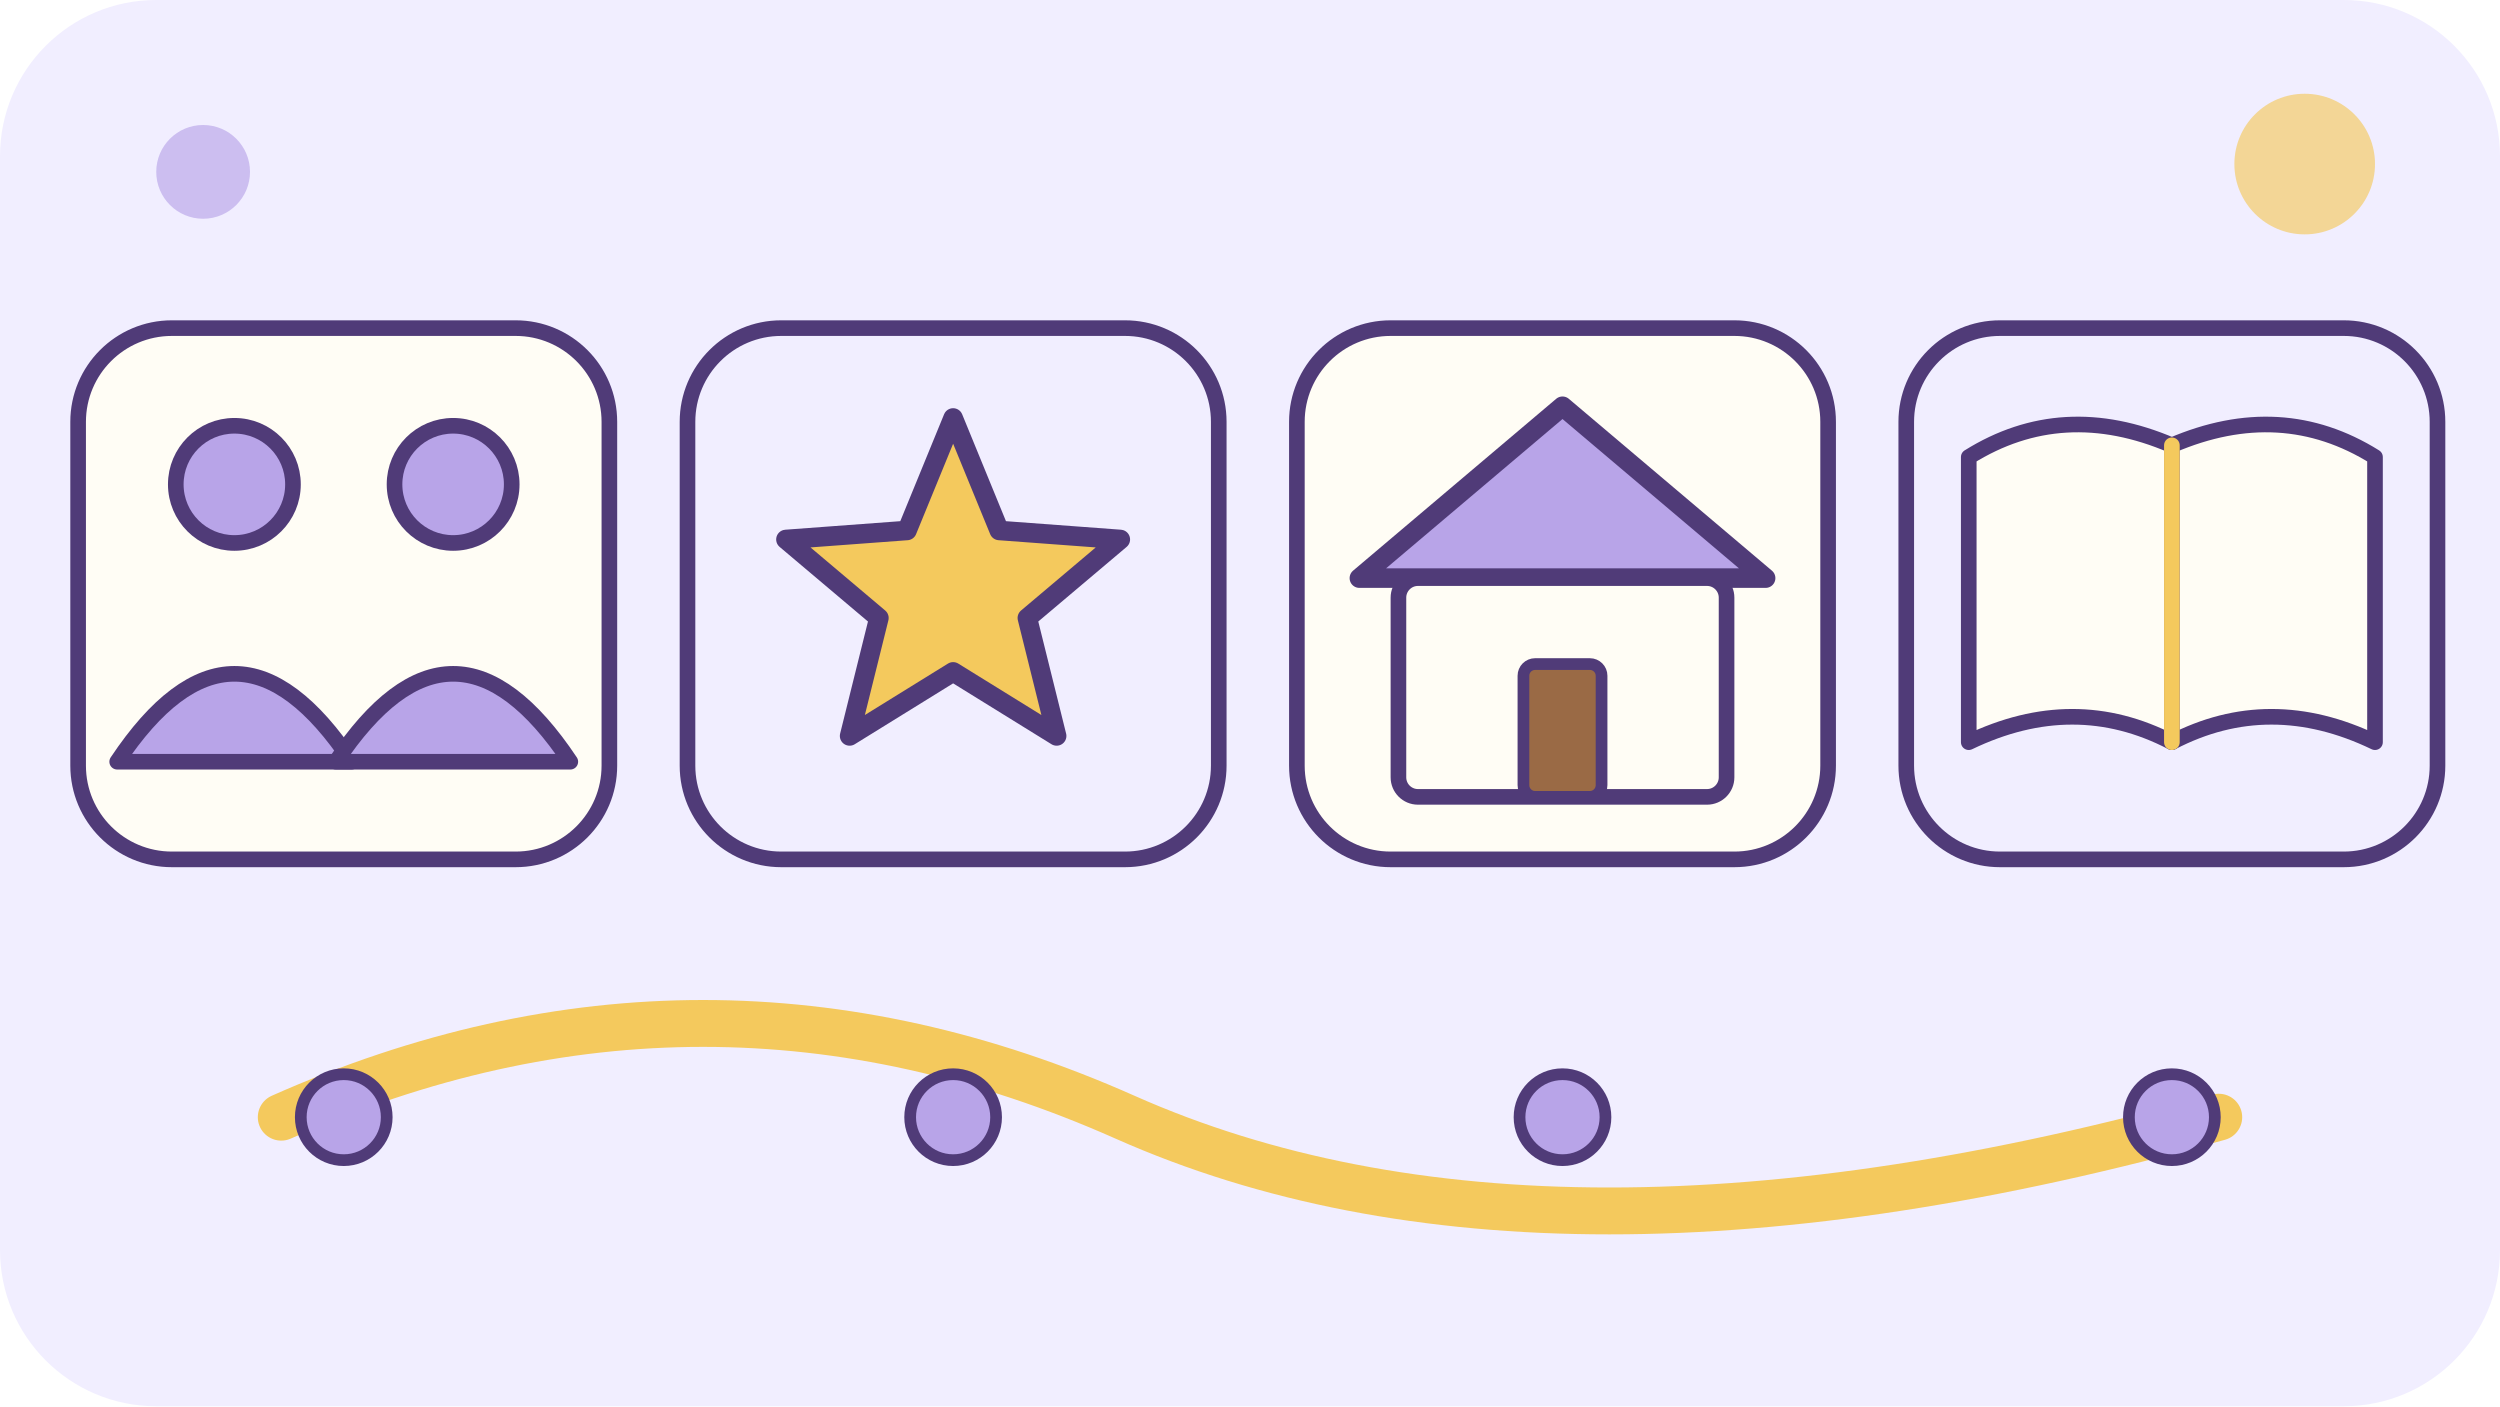
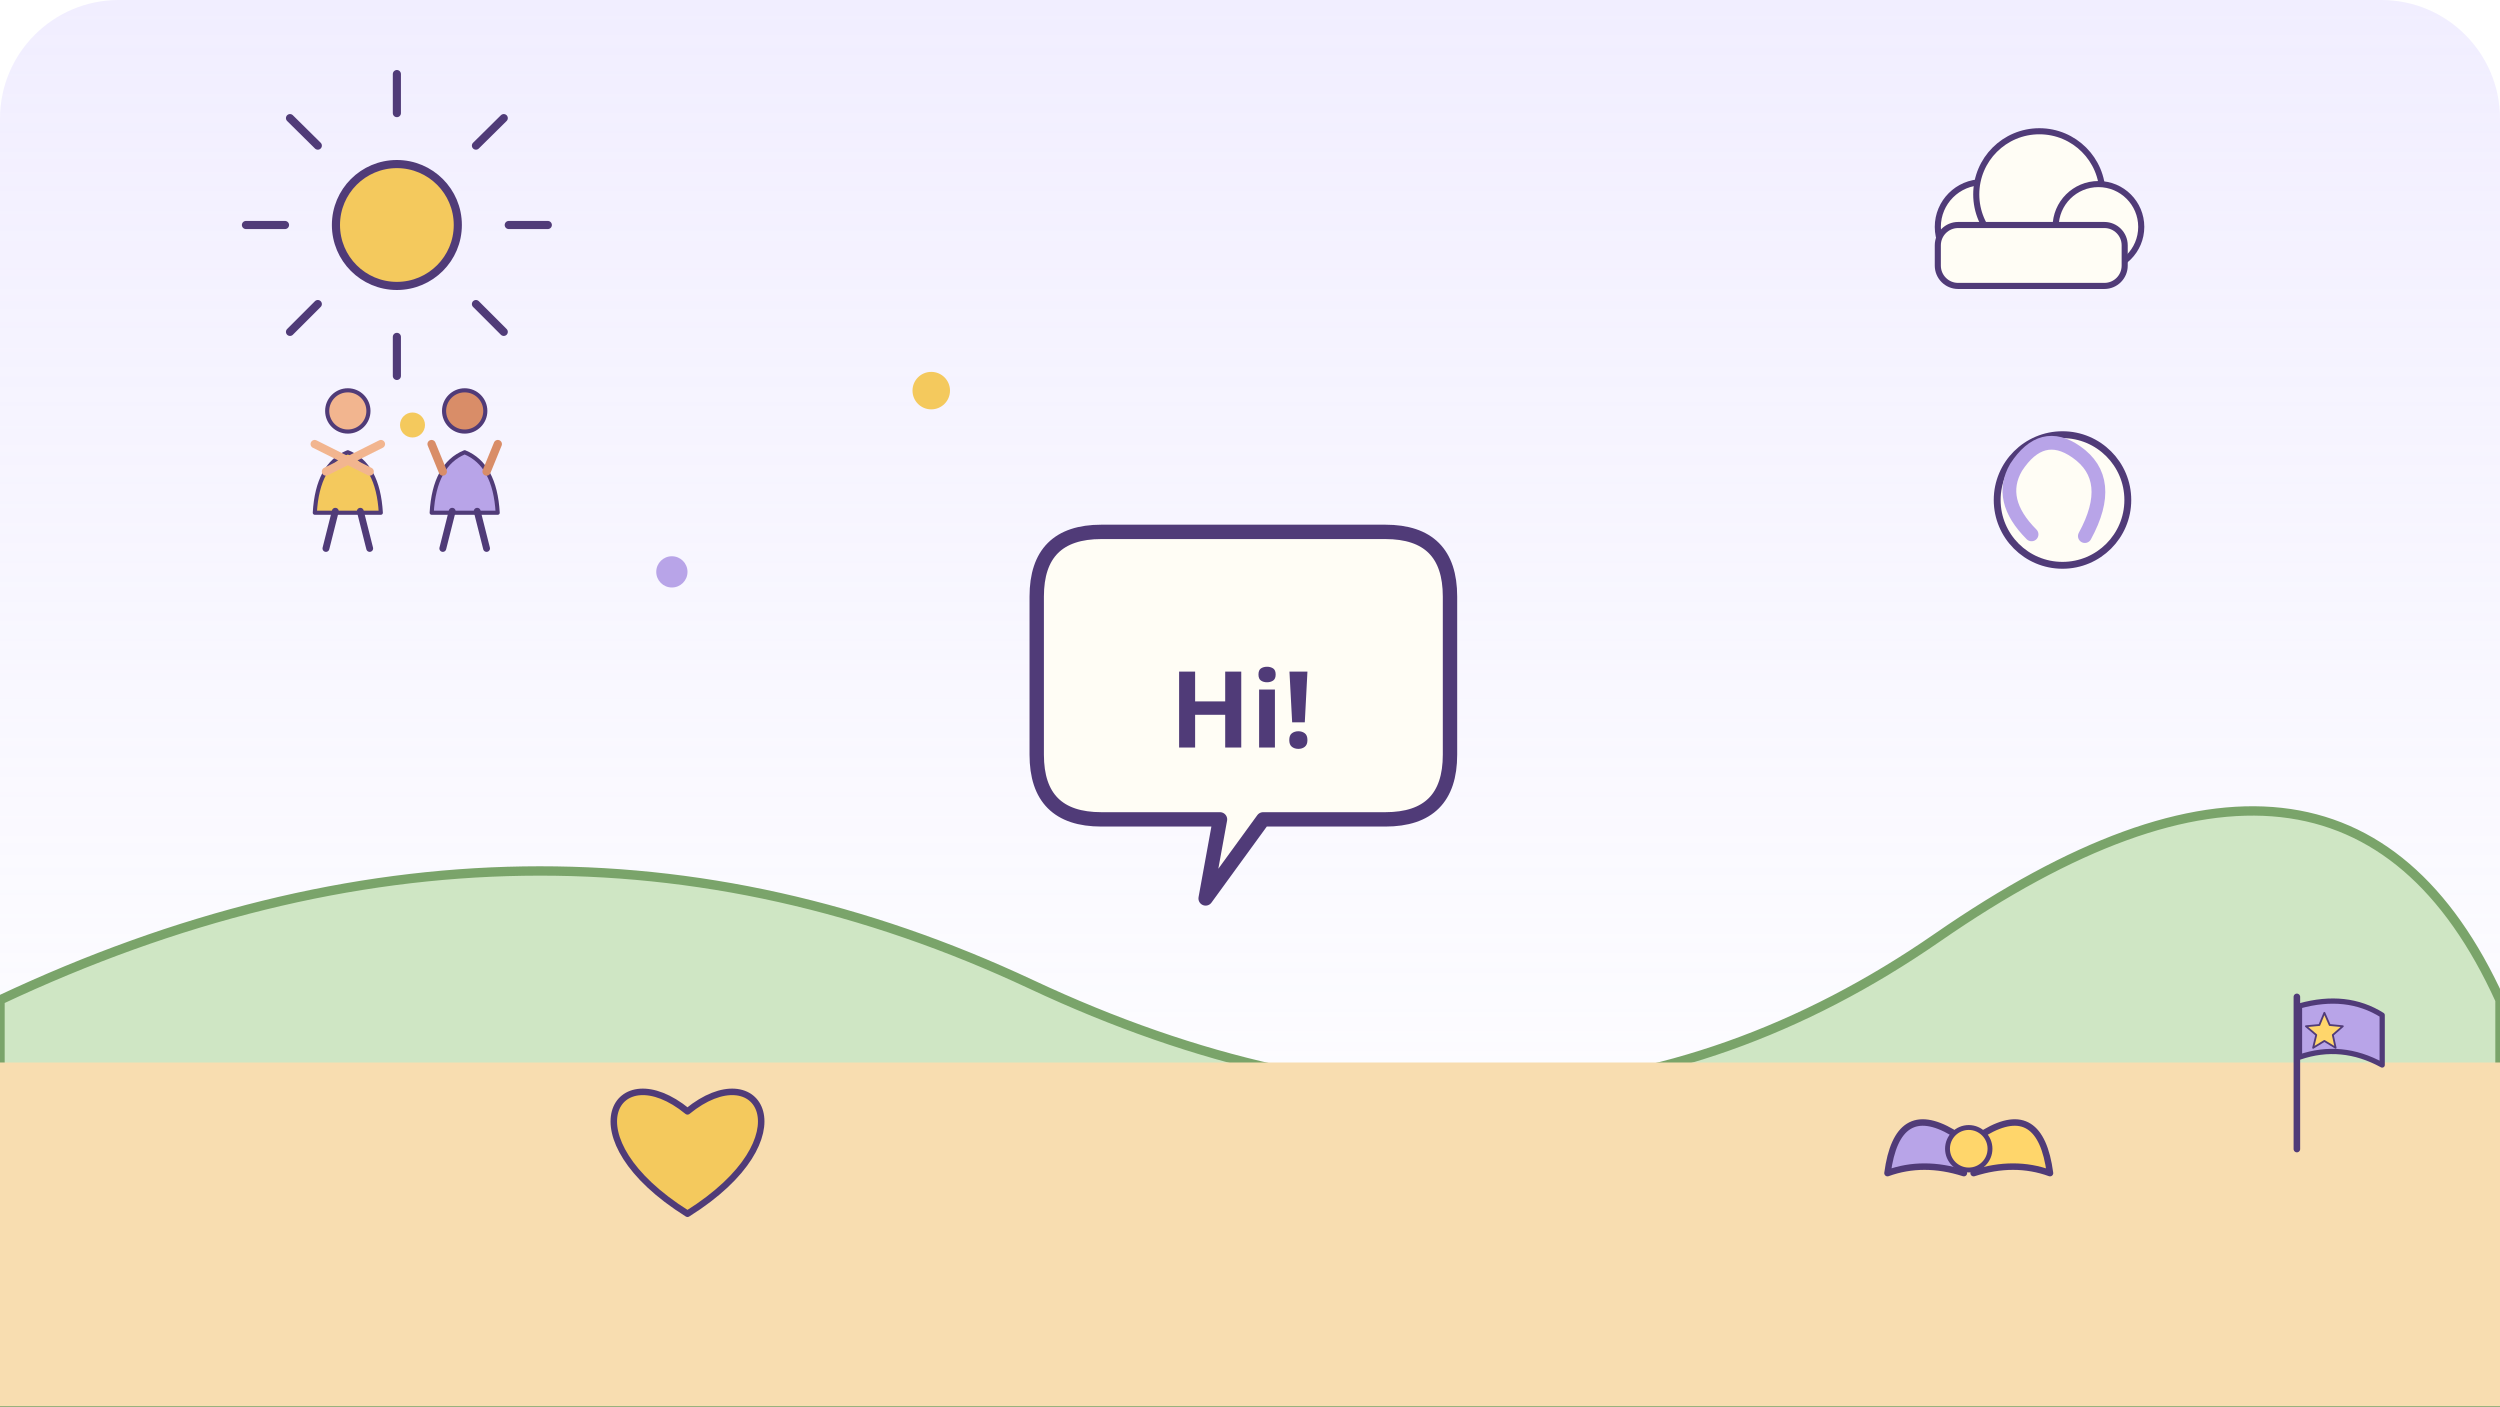
- <svg xmlns="http://www.w3.org/2000/svg" width="640" height="360" viewBox="0 0 640 360" role="img" aria-labelledby="title desc">
-   <rect width="640" height="360" rx="40" fill="#F1EEFF" />
-   <circle cx="590" cy="42" r="18" fill="#F4C95D" opacity="0.65" />
-   <circle cx="52" cy="44" r="12" fill="#B8A4E8" opacity="0.65" />
-   <path d="M72 286 Q180 238 288 286 T568 286" fill="none" stroke="#F4C95D" stroke-width="12" stroke-linejoin="round" stroke-linecap="round" />
-   <circle cx="88" cy="286" r="11" fill="#B8A4E8" stroke="#503B78" stroke-width="3" />
-   <circle cx="244" cy="286" r="11" fill="#B8A4E8" stroke="#503B78" stroke-width="3" />
-   <circle cx="400" cy="286" r="11" fill="#B8A4E8" stroke="#503B78" stroke-width="3" />
-   <circle cx="556" cy="286" r="11" fill="#B8A4E8" stroke="#503B78" stroke-width="3" />
-   <rect x="20" y="84" width="136" height="136" rx="24" fill="#FFFDF5" stroke="#503B78" stroke-width="4" />
-   <circle cx="60" cy="124" r="15" fill="#B8A4E8" stroke="#503B78" stroke-width="4" />
-   <circle cx="116" cy="124" r="15" fill="#B8A4E8" stroke="#503B78" stroke-width="4" />
-   <path d="M30,195 Q60,150 90,195 Z" fill="#B8A4E8" stroke="#503B78" stroke-width="4" stroke-linejoin="round" stroke-linecap="round" />
-   <path d="M86,195 Q116,150 146,195 Z" fill="#B8A4E8" stroke="#503B78" stroke-width="4" stroke-linejoin="round" stroke-linecap="round" />
-   <rect x="176" y="84" width="136" height="136" rx="24" fill="#F1EEFF" stroke="#503B78" stroke-width="4" />
-   <polygon points="244.0,107.0 255.8,135.8 286.8,138.1 263.0,158.2 270.5,188.4 244.0,172.0 217.5,188.4 225.0,158.2 201.2,138.1 232.2,135.8" fill="#F4C95D" stroke="#503B78" stroke-width="5" stroke-linejoin="round" />
-   <rect x="332" y="84" width="136" height="136" rx="24" fill="#FFFDF5" stroke="#503B78" stroke-width="4" />
-   <polygon points="348,148 400,104 452,148" fill="#B8A4E8" stroke="#503B78" stroke-width="5" stroke-linejoin="round" />
-   <rect x="358" y="148" width="84" height="56" rx="5" fill="#FFFDF5" stroke="#503B78" stroke-width="4" />
-   <rect x="390" y="170" width="20" height="34" rx="3" fill="#9A6A45" stroke="#503B78" stroke-width="3" />
-   <rect x="488" y="84" width="136" height="136" rx="24" fill="#F1EEFF" stroke="#503B78" stroke-width="4" />
-   <path d="M556,114 Q528,102 504,117 L504,190 Q531,177 556,190 Z" fill="#FFFDF5" stroke="#503B78" stroke-width="4" stroke-linejoin="round" stroke-linecap="round" />
-   <path d="M556,114 Q584,102 608,117 L608,190 Q581,177 556,190 Z" fill="#FFFDF5" stroke="#503B78" stroke-width="4" stroke-linejoin="round" stroke-linecap="round" />
-   <line x1="556" y1="114" x2="556" y2="190" stroke="#F4C95D" stroke-width="4" stroke-linecap="round" />
+ <svg xmlns="http://www.w3.org/2000/svg" width="800" height="450" viewBox="0 0 800 450" role="img" aria-labelledby="title desc">
+   <defs>
+     <linearGradient id="sky" x1="0" y1="0" x2="0" y2="1">
+       <stop offset="0" stop-color="#F1EEFF" />
+       <stop offset="1" stop-color="#FFFFFF" stop-opacity="0.72" />
+     </linearGradient>
+   </defs>
+   <rect width="800" height="450" rx="38" fill="url(#sky)" />
+   <line x1="127.0" y1="36.2" x2="127.0" y2="23.7" stroke="#503B78" stroke-width="2.6" stroke-linecap="round" />
+   <line x1="152.3" y1="46.6" x2="161.2" y2="37.8" stroke="#503B78" stroke-width="2.6" stroke-linecap="round" />
+   <line x1="162.8" y1="72.0" x2="175.3" y2="72.0" stroke="#503B78" stroke-width="2.6" stroke-linecap="round" />
+   <line x1="152.3" y1="97.3" x2="161.2" y2="106.2" stroke="#503B78" stroke-width="2.6" stroke-linecap="round" />
+   <line x1="127.0" y1="107.8" x2="127.0" y2="120.3" stroke="#503B78" stroke-width="2.6" stroke-linecap="round" />
+   <line x1="101.7" y1="97.3" x2="92.8" y2="106.2" stroke="#503B78" stroke-width="2.6" stroke-linecap="round" />
+   <line x1="91.2" y1="72.0" x2="78.7" y2="72.0" stroke="#503B78" stroke-width="2.6" stroke-linecap="round" />
+   <line x1="101.7" y1="46.6" x2="92.8" y2="37.8" stroke="#503B78" stroke-width="2.6" stroke-linecap="round" />
+   <circle cx="127" cy="72" r="19.5" fill="#F4C95D" stroke="#503B78" stroke-width="2.6" />
+   <circle cx="634.4" cy="72.6" r="14.3" fill="#FFFDF5" stroke="#503B78" stroke-width="1.95" />
+   <circle cx="652.6" cy="62.2" r="20.2" fill="#FFFDF5" stroke="#503B78" stroke-width="1.95" />
+   <circle cx="671.5" cy="72.6" r="13.7" fill="#FFFDF5" stroke="#503B78" stroke-width="1.95" />
+   <rect x="620.1" y="72.0" width="59.8" height="19.5" rx="6.5" fill="#FFFDF5" stroke="#503B78" stroke-width="1.95" />
+   <path d="M0 320 Q170 240 330 315 T620 300 T800 320 L800 450 L0 450 Z" fill="#CFE6C4" stroke="#7AA46A" stroke-width="3" stroke-linecap="round" stroke-linejoin="round" />
+   <rect x="0" y="340" width="800" height="110" rx="0" fill="#F8DDB0" stroke="none" stroke-width="0" />
+   <path d="M331.75,190.9 Q331.75,170.2 352.45,170.2 L443.3,170.2 Q464.0,170.2 464.0,190.9 L464.0,241.5 Q464.0,262.2 443.3,262.2 L404.2,262.2 L385.8,287.5 L390.4,262.2 L352.45,262.2 Q331.75,262.2 331.75,241.5 Z" fill="#FFFDF5" stroke="#503B78" stroke-width="4.6" stroke-linecap="round" stroke-linejoin="round" />
+   <text x="397.3" y="239.2" font-family="sans-serif" font-size="34" font-weight="700" text-anchor="middle" fill="#503B78">Hi!</text>
+   <circle cx="111.3" cy="131.5" r="6.6" fill="#F2B58F" stroke="#503B78" stroke-width="1.32" />
+   <path d="M100.74,164.08 Q101.62,148.68 111.3,144.72 Q120.98,148.68 121.86,164.08 Z" fill="#F4C95D" stroke="#503B78" stroke-width="1.32" stroke-linecap="round" stroke-linejoin="round" />
+   <line x1="104.3" y1="150.9" x2="121.9" y2="142.1" stroke="#F2B58F" stroke-width="2.64" stroke-linecap="round" />
+   <line x1="118.3" y1="150.9" x2="100.7" y2="142.1" stroke="#F2B58F" stroke-width="2.64" stroke-linecap="round" />
+   <line x1="107.3" y1="163.6" x2="104.3" y2="175.5" stroke="#503B78" stroke-width="2.2" stroke-linecap="round" />
+   <line x1="115.3" y1="163.6" x2="118.3" y2="175.5" stroke="#503B78" stroke-width="2.2" stroke-linecap="round" />
+   <circle cx="148.7" cy="131.5" r="6.6" fill="#D98D68" stroke="#503B78" stroke-width="1.32" />
+   <path d="M138.14,164.08 Q139.02,148.68 148.7,144.72 Q158.38,148.68 159.26,164.08 Z" fill="#B8A4E8" stroke="#503B78" stroke-width="1.32" stroke-linecap="round" stroke-linejoin="round" />
+   <line x1="141.7" y1="150.9" x2="138.1" y2="142.1" stroke="#D98D68" stroke-width="2.64" stroke-linecap="round" />
+   <line x1="155.7" y1="150.9" x2="159.3" y2="142.1" stroke="#D98D68" stroke-width="2.64" stroke-linecap="round" />
+   <line x1="144.7" y1="163.6" x2="141.7" y2="175.5" stroke="#503B78" stroke-width="2.2" stroke-linecap="round" />
+   <line x1="152.7" y1="163.6" x2="155.7" y2="175.5" stroke="#503B78" stroke-width="2.2" stroke-linecap="round" />
+   <circle cx="660" cy="160" r="20.9" fill="#FFFDF5" stroke="#503B78" stroke-width="2.2" />
+   <path d="M667.15,171.55 Q677.05,153.4 664.4,144.6 Q653.4,136.9 645.15,149.55 Q639.1,160 650.1,171.0" fill="none" stroke="#B8A4E8" stroke-width="4.4" stroke-linecap="round" stroke-linejoin="round" />
+   <path d="M220,388.4 C181.0,363.96 197.12,336.92 220,355.64 C242.88,336.92 259.0,363.96 220,388.4 Z" fill="#F4C95D" stroke="#503B78" stroke-width="2.08" stroke-linecap="round" stroke-linejoin="round" />
+   <path d="M604.0,375.4 Q607.12,352.0 624.8,362.4 L628.44,375.4 Q615.44,371.24 604.0,375.4 Z" fill="#B8A4E8" stroke="#503B78" stroke-width="2.08" stroke-linecap="round" stroke-linejoin="round" />
+   <path d="M656.0,375.4 Q652.88,352.0 635.2,362.4 L631.56,375.4 Q644.56,371.24 656.0,375.4 Z" fill="#FFD66B" stroke="#503B78" stroke-width="2.08" stroke-linecap="round" stroke-linejoin="round" />
+   <circle cx="630" cy="367.6" r="6.8" fill="#FFD66B" stroke="#503B78" stroke-width="1.56" />
+   <circle cx="132" cy="136" r="4" fill="#F4C95D" stroke="none" stroke-width="0" />
+   <circle cx="215" cy="183" r="5" fill="#B8A4E8" stroke="none" stroke-width="0" />
+   <circle cx="298" cy="125" r="6" fill="#F4C95D" stroke="none" stroke-width="0" />
+   <line x1="735" y1="319.0" x2="735" y2="367.7" stroke="#503B78" stroke-width="2.1" stroke-linecap="round" />
+   <path d="M735.84,321.9 Q750.96,317.7 762.3,324.84 L762.3,340.8 Q749.28,333.66 735.84,338.28 Z" fill="#B8A4E8" stroke="#503B78" stroke-width="1.68" stroke-linecap="round" stroke-linejoin="round" />
+   <polygon points="743.8,324.1 745.5,328.0 749.7,328.4 746.5,331.2 747.4,335.3 743.8,333.1 740.2,335.3 741.2,331.2 737.9,328.4 742.2,328.0" fill="#FFD66B" stroke="#503B78" stroke-width="0.588" stroke-linejoin="round" />
</svg>
